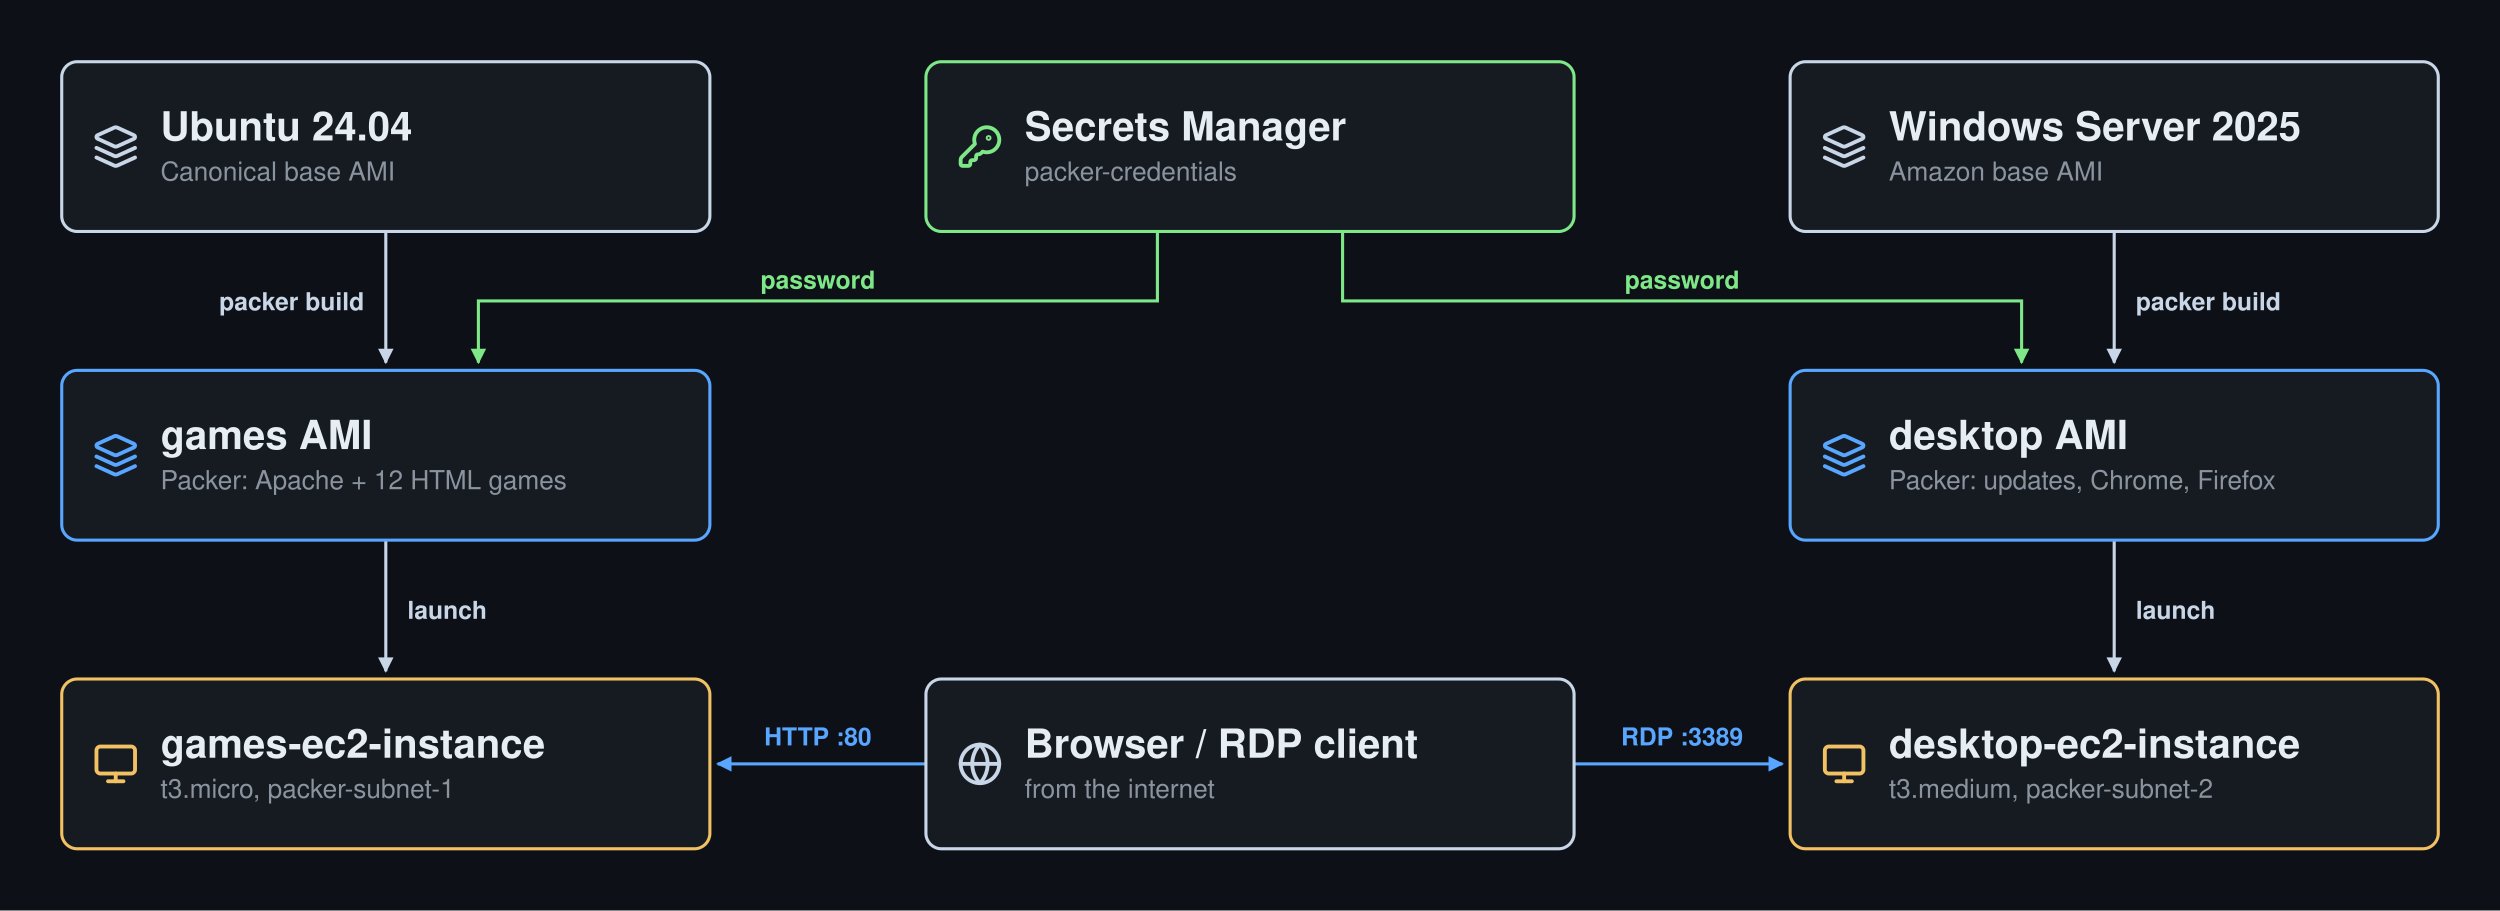
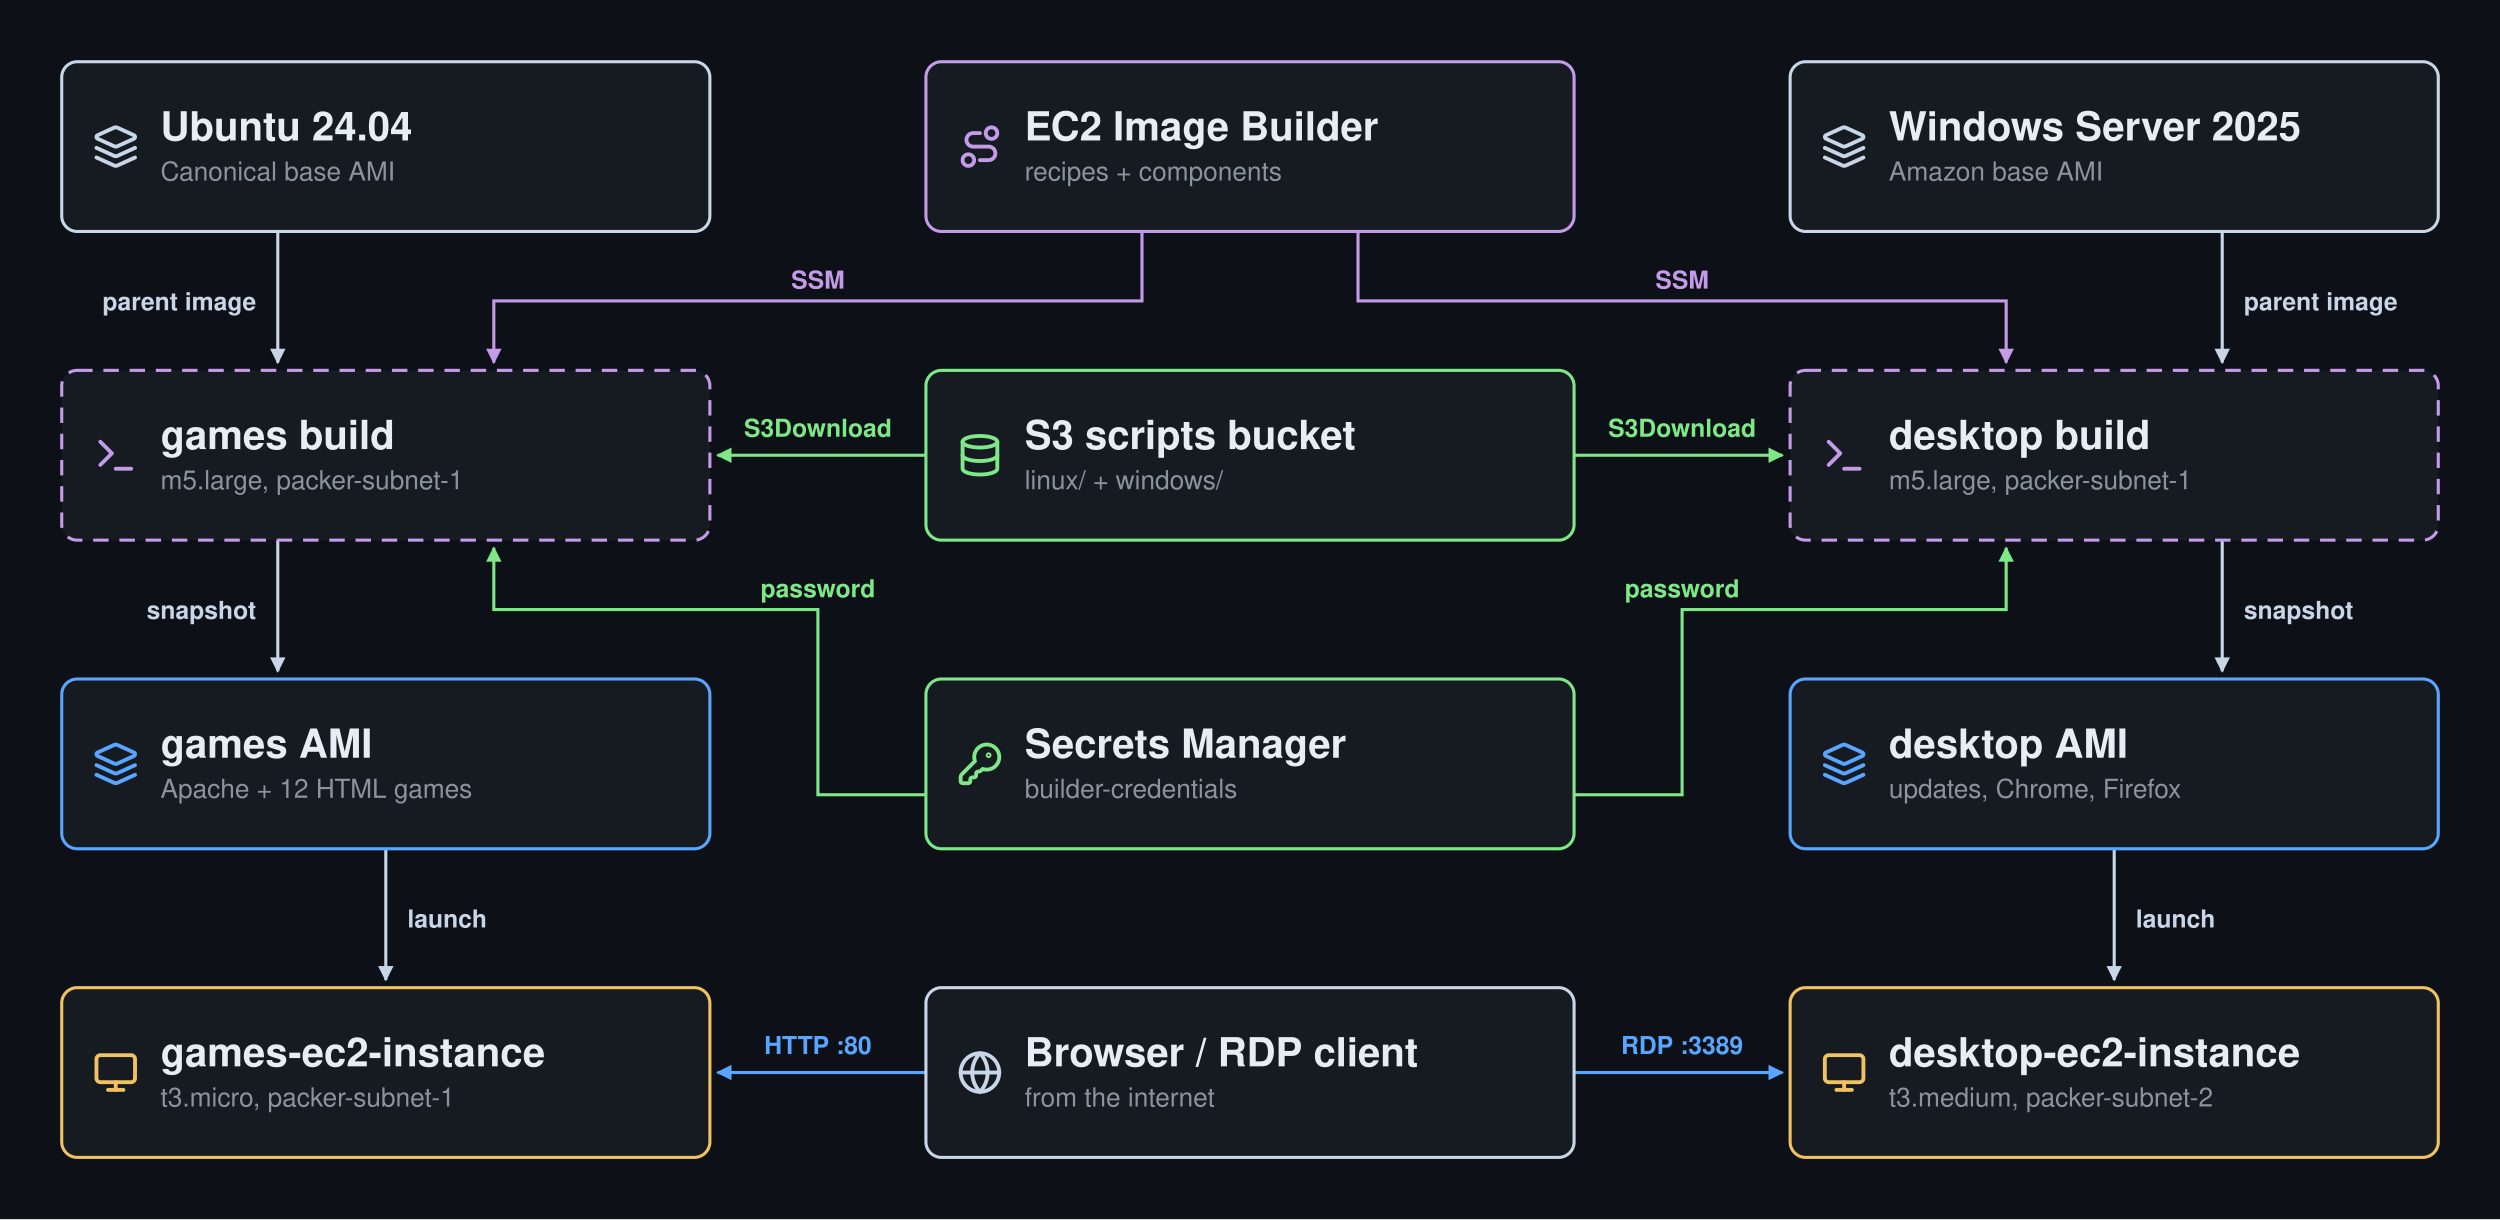
- <svg xmlns="http://www.w3.org/2000/svg" width="1620" height="590" viewBox="0 0 1620 590" role="img" aria-label="Packer builds two AMIs inside a pre-built VPC: a games AMI from Canonical's Ubuntu 24.04 image, with Apache serving twelve HTML games, and a desktop AMI from Amazon's Windows Server 2025 image, with Windows updates, Chrome and Firefox, sysprepped with EC2Launch. Both builds read the packer account password from Secrets Manager. Terraform then launches a server from each AMI: a browser reaches the games server over HTTP, and an RDP client reaches the Windows desktop server.">
+ <svg xmlns="http://www.w3.org/2000/svg" width="1620" height="790" viewBox="0 0 1620 790" role="img" aria-label="EC2 Image Builder builds two AMIs inside a pre-built VPC, driving each build instance through SSM with no inbound ports. The games build starts from Canonical's Ubuntu 24.04 image and installs Apache with twelve HTML games; the desktop build starts from Amazon's Windows Server 2025 image and installs Windows updates, Chrome and Firefox. Both build instances download their scripts from an S3 bucket and read the builder account password from Secrets Manager themselves. Terraform then launches a server from each AMI: a browser reaches the games server over HTTP, and an RDP client reaches the Windows desktop server.">
  <defs>
-     <marker id="a_e_gbuild" viewBox="0 0 10 10" refX="9" refY="5" markerWidth="5" markerHeight="5" orient="auto-start-reverse">
+     <marker id="a_e_gparent" viewBox="0 0 10 10" refX="9" refY="5" markerWidth="5" markerHeight="5" orient="auto-start-reverse">
      <path d="M0,0 L10,5 L0,10 z" fill="#c8d6e8" />
    </marker>
-     <marker id="a_e_dbuild" viewBox="0 0 10 10" refX="9" refY="5" markerWidth="5" markerHeight="5" orient="auto-start-reverse">
+     <marker id="a_e_dparent" viewBox="0 0 10 10" refX="9" refY="5" markerWidth="5" markerHeight="5" orient="auto-start-reverse">
      <path d="M0,0 L10,5 L0,10 z" fill="#c8d6e8" />
+     </marker>
+     <marker id="a_e_gssm" viewBox="0 0 10 10" refX="9" refY="5" markerWidth="5" markerHeight="5" orient="auto-start-reverse">
+       <path d="M0,0 L10,5 L0,10 z" fill="#c39be8" />
+     </marker>
+     <marker id="a_e_dssm" viewBox="0 0 10 10" refX="9" refY="5" markerWidth="5" markerHeight="5" orient="auto-start-reverse">
+       <path d="M0,0 L10,5 L0,10 z" fill="#c39be8" />
+     </marker>
+     <marker id="a_e_gs3" viewBox="0 0 10 10" refX="9" refY="5" markerWidth="5" markerHeight="5" orient="auto-start-reverse">
+       <path d="M0,0 L10,5 L0,10 z" fill="#7ee787" />
+     </marker>
+     <marker id="a_e_ds3" viewBox="0 0 10 10" refX="9" refY="5" markerWidth="5" markerHeight="5" orient="auto-start-reverse">
+       <path d="M0,0 L10,5 L0,10 z" fill="#7ee787" />
    </marker>
    <marker id="a_e_gpw" viewBox="0 0 10 10" refX="9" refY="5" markerWidth="5" markerHeight="5" orient="auto-start-reverse">
      <path d="M0,0 L10,5 L0,10 z" fill="#7ee787" />
    </marker>
    <marker id="a_e_dpw" viewBox="0 0 10 10" refX="9" refY="5" markerWidth="5" markerHeight="5" orient="auto-start-reverse">
      <path d="M0,0 L10,5 L0,10 z" fill="#7ee787" />
+     </marker>
+     <marker id="a_e_gami" viewBox="0 0 10 10" refX="9" refY="5" markerWidth="5" markerHeight="5" orient="auto-start-reverse">
+       <path d="M0,0 L10,5 L0,10 z" fill="#c8d6e8" />
+     </marker>
+     <marker id="a_e_dami" viewBox="0 0 10 10" refX="9" refY="5" markerWidth="5" markerHeight="5" orient="auto-start-reverse">
+       <path d="M0,0 L10,5 L0,10 z" fill="#c8d6e8" />
    </marker>
    <marker id="a_e_glaunch" viewBox="0 0 10 10" refX="9" refY="5" markerWidth="5" markerHeight="5" orient="auto-start-reverse">
      <path d="M0,0 L10,5 L0,10 z" fill="#c8d6e8" />
    </marker>
    <marker id="a_e_dlaunch" viewBox="0 0 10 10" refX="9" refY="5" markerWidth="5" markerHeight="5" orient="auto-start-reverse">
      <path d="M0,0 L10,5 L0,10 z" fill="#c8d6e8" />
    </marker>
    <marker id="a_e_http" viewBox="0 0 10 10" refX="9" refY="5" markerWidth="5" markerHeight="5" orient="auto-start-reverse">
      <path d="M0,0 L10,5 L0,10 z" fill="#58a6ff" />
    </marker>
    <marker id="a_e_rdp" viewBox="0 0 10 10" refX="9" refY="5" markerWidth="5" markerHeight="5" orient="auto-start-reverse">
      <path d="M0,0 L10,5 L0,10 z" fill="#58a6ff" />
    </marker>
  </defs>
-   <rect width="1620" height="590" fill="#0d1117" />
-   <path d="M250.0,150 V235" fill="none" stroke="#c8d6e8" stroke-width="2" marker-end="url(#a_e_gbuild)" />
-   <text x="236.0" y="201.0" text-anchor="end" font-family="-apple-system, BlinkMacSystemFont, Segoe UI, Helvetica, Arial, sans-serif" font-size="16" font-weight="600" fill="#c8d6e8" stroke="#0d1117" stroke-width="6" paint-order="stroke">packer build</text>
-   <path d="M1370.0,150 V235" fill="none" stroke="#c8d6e8" stroke-width="2" marker-end="url(#a_e_dbuild)" />
-   <text x="1384.0" y="201.0" text-anchor="start" font-family="-apple-system, BlinkMacSystemFont, Segoe UI, Helvetica, Arial, sans-serif" font-size="16" font-weight="600" fill="#c8d6e8" stroke="#0d1117" stroke-width="6" paint-order="stroke">packer build</text>
-   <path d="M750.0,150 V195.0 H310.0 V235" fill="none" stroke="#7ee787" stroke-width="2" marker-end="url(#a_e_gpw)" />
-   <text x="530.0" y="187.0" text-anchor="middle" font-family="-apple-system, BlinkMacSystemFont, Segoe UI, Helvetica, Arial, sans-serif" font-size="16" font-weight="600" fill="#7ee787" stroke="#0d1117" stroke-width="6" paint-order="stroke">password</text>
-   <path d="M870.0,150 V195.0 H1310.0 V235" fill="none" stroke="#7ee787" stroke-width="2" marker-end="url(#a_e_dpw)" />
-   <text x="1090.0" y="187.0" text-anchor="middle" font-family="-apple-system, BlinkMacSystemFont, Segoe UI, Helvetica, Arial, sans-serif" font-size="16" font-weight="600" fill="#7ee787" stroke="#0d1117" stroke-width="6" paint-order="stroke">password</text>
-   <path d="M250.0,350 V435" fill="none" stroke="#c8d6e8" stroke-width="2" marker-end="url(#a_e_glaunch)" />
-   <text x="264.0" y="401.0" text-anchor="start" font-family="-apple-system, BlinkMacSystemFont, Segoe UI, Helvetica, Arial, sans-serif" font-size="16" font-weight="600" fill="#c8d6e8" stroke="#0d1117" stroke-width="6" paint-order="stroke">launch</text>
-   <path d="M1370.0,350 V435" fill="none" stroke="#c8d6e8" stroke-width="2" marker-end="url(#a_e_dlaunch)" />
-   <text x="1384.0" y="401.0" text-anchor="start" font-family="-apple-system, BlinkMacSystemFont, Segoe UI, Helvetica, Arial, sans-serif" font-size="16" font-weight="600" fill="#c8d6e8" stroke="#0d1117" stroke-width="6" paint-order="stroke">launch</text>
-   <path d="M600,495.0 H465" fill="none" stroke="#58a6ff" stroke-width="2" marker-end="url(#a_e_http)" />
-   <text x="530.0" y="483.0" text-anchor="middle" font-family="-apple-system, BlinkMacSystemFont, Segoe UI, Helvetica, Arial, sans-serif" font-size="16" font-weight="600" fill="#58a6ff" stroke="#0d1117" stroke-width="6" paint-order="stroke">HTTP :80</text>
-   <path d="M1020,495.0 H1155" fill="none" stroke="#58a6ff" stroke-width="2" marker-end="url(#a_e_rdp)" />
-   <text x="1090.0" y="483.0" text-anchor="middle" font-family="-apple-system, BlinkMacSystemFont, Segoe UI, Helvetica, Arial, sans-serif" font-size="16" font-weight="600" fill="#58a6ff" stroke="#0d1117" stroke-width="6" paint-order="stroke">RDP :3389</text>
+   <rect width="1620" height="790" fill="#0d1117" />
+   <path d="M180.0,150 V235" fill="none" stroke="#c8d6e8" stroke-width="2" marker-end="url(#a_e_gparent)" />
+   <text x="166.0" y="201.0" text-anchor="end" font-family="-apple-system, BlinkMacSystemFont, Segoe UI, Helvetica, Arial, sans-serif" font-size="16" font-weight="600" fill="#c8d6e8" stroke="#0d1117" stroke-width="6" paint-order="stroke">parent image</text>
+   <path d="M1440.0,150 V235" fill="none" stroke="#c8d6e8" stroke-width="2" marker-end="url(#a_e_dparent)" />
+   <text x="1454.0" y="201.0" text-anchor="start" font-family="-apple-system, BlinkMacSystemFont, Segoe UI, Helvetica, Arial, sans-serif" font-size="16" font-weight="600" fill="#c8d6e8" stroke="#0d1117" stroke-width="6" paint-order="stroke">parent image</text>
+   <path d="M740.0,150 V195.0 H320.0 V235" fill="none" stroke="#c39be8" stroke-width="2" marker-end="url(#a_e_gssm)" />
+   <text x="530.0" y="187.0" text-anchor="middle" font-family="-apple-system, BlinkMacSystemFont, Segoe UI, Helvetica, Arial, sans-serif" font-size="16" font-weight="600" fill="#c39be8" stroke="#0d1117" stroke-width="6" paint-order="stroke">SSM</text>
+   <path d="M880.0,150 V195.0 H1300.0 V235" fill="none" stroke="#c39be8" stroke-width="2" marker-end="url(#a_e_dssm)" />
+   <text x="1090.0" y="187.0" text-anchor="middle" font-family="-apple-system, BlinkMacSystemFont, Segoe UI, Helvetica, Arial, sans-serif" font-size="16" font-weight="600" fill="#c39be8" stroke="#0d1117" stroke-width="6" paint-order="stroke">SSM</text>
+   <path d="M600,295.0 H465" fill="none" stroke="#7ee787" stroke-width="2" marker-end="url(#a_e_gs3)" />
+   <text x="530.0" y="283.0" text-anchor="middle" font-family="-apple-system, BlinkMacSystemFont, Segoe UI, Helvetica, Arial, sans-serif" font-size="16" font-weight="600" fill="#7ee787" stroke="#0d1117" stroke-width="6" paint-order="stroke">S3Download</text>
+   <path d="M1020,295.0 H1155" fill="none" stroke="#7ee787" stroke-width="2" marker-end="url(#a_e_ds3)" />
+   <text x="1090.0" y="283.0" text-anchor="middle" font-family="-apple-system, BlinkMacSystemFont, Segoe UI, Helvetica, Arial, sans-serif" font-size="16" font-weight="600" fill="#7ee787" stroke="#0d1117" stroke-width="6" paint-order="stroke">S3Download</text>
+   <path d="M600,515.0 H530.0 V395.0 H320.0 V355" fill="none" stroke="#7ee787" stroke-width="2" marker-end="url(#a_e_gpw)" />
+   <text x="530.0" y="387.0" text-anchor="middle" font-family="-apple-system, BlinkMacSystemFont, Segoe UI, Helvetica, Arial, sans-serif" font-size="16" font-weight="600" fill="#7ee787" stroke="#0d1117" stroke-width="6" paint-order="stroke">password</text>
+   <path d="M1020,515.0 H1090.0 V395.0 H1300.0 V355" fill="none" stroke="#7ee787" stroke-width="2" marker-end="url(#a_e_dpw)" />
+   <text x="1090.0" y="387.0" text-anchor="middle" font-family="-apple-system, BlinkMacSystemFont, Segoe UI, Helvetica, Arial, sans-serif" font-size="16" font-weight="600" fill="#7ee787" stroke="#0d1117" stroke-width="6" paint-order="stroke">password</text>
+   <path d="M180.0,350 V435" fill="none" stroke="#c8d6e8" stroke-width="2" marker-end="url(#a_e_gami)" />
+   <text x="166.0" y="401.0" text-anchor="end" font-family="-apple-system, BlinkMacSystemFont, Segoe UI, Helvetica, Arial, sans-serif" font-size="16" font-weight="600" fill="#c8d6e8" stroke="#0d1117" stroke-width="6" paint-order="stroke">snapshot</text>
+   <path d="M1440.0,350 V435" fill="none" stroke="#c8d6e8" stroke-width="2" marker-end="url(#a_e_dami)" />
+   <text x="1454.0" y="401.0" text-anchor="start" font-family="-apple-system, BlinkMacSystemFont, Segoe UI, Helvetica, Arial, sans-serif" font-size="16" font-weight="600" fill="#c8d6e8" stroke="#0d1117" stroke-width="6" paint-order="stroke">snapshot</text>
+   <path d="M250.0,550 V635" fill="none" stroke="#c8d6e8" stroke-width="2" marker-end="url(#a_e_glaunch)" />
+   <text x="264.0" y="601.0" text-anchor="start" font-family="-apple-system, BlinkMacSystemFont, Segoe UI, Helvetica, Arial, sans-serif" font-size="16" font-weight="600" fill="#c8d6e8" stroke="#0d1117" stroke-width="6" paint-order="stroke">launch</text>
+   <path d="M1370.0,550 V635" fill="none" stroke="#c8d6e8" stroke-width="2" marker-end="url(#a_e_dlaunch)" />
+   <text x="1384.0" y="601.0" text-anchor="start" font-family="-apple-system, BlinkMacSystemFont, Segoe UI, Helvetica, Arial, sans-serif" font-size="16" font-weight="600" fill="#c8d6e8" stroke="#0d1117" stroke-width="6" paint-order="stroke">launch</text>
+   <path d="M600,695.0 H465" fill="none" stroke="#58a6ff" stroke-width="2" marker-end="url(#a_e_http)" />
+   <text x="530.0" y="683.0" text-anchor="middle" font-family="-apple-system, BlinkMacSystemFont, Segoe UI, Helvetica, Arial, sans-serif" font-size="16" font-weight="600" fill="#58a6ff" stroke="#0d1117" stroke-width="6" paint-order="stroke">HTTP :80</text>
+   <path d="M1020,695.0 H1155" fill="none" stroke="#58a6ff" stroke-width="2" marker-end="url(#a_e_rdp)" />
+   <text x="1090.0" y="683.0" text-anchor="middle" font-family="-apple-system, BlinkMacSystemFont, Segoe UI, Helvetica, Arial, sans-serif" font-size="16" font-weight="600" fill="#58a6ff" stroke="#0d1117" stroke-width="6" paint-order="stroke">RDP :3389</text>
  <rect x="40" y="40" width="420" height="110" rx="10" ry="10" fill="#161b22" stroke="#c8d6e8" stroke-width="2" />
  <g transform="translate(60,80.0) scale(1.25)" fill="none" stroke="#c8d6e8" stroke-width="2" stroke-linecap="round" stroke-linejoin="round">
    <path d="m12.83 2.18a2 2 0 0 0-1.66 0L2.6 6.08a1 1 0 0 0 0 1.83l8.58 3.91a2 2 0 0 0 1.66 0l8.58-3.9a1 1 0 0 0 0-1.83Z" />
    <path d="m22 17.65-9.17 4.16a2 2 0 0 1-1.66 0L2 17.65" />
    <path d="m22 12.65-9.17 4.16a2 2 0 0 1-1.66 0L2 12.65" />
  </g>
  <text x="104.0" y="91.0" font-family="-apple-system, BlinkMacSystemFont, Segoe UI, Helvetica, Arial, sans-serif" font-size="26" font-weight="600" fill="#e6edf3">Ubuntu 24.04</text>
  <text x="104.0" y="117.0" font-family="-apple-system, BlinkMacSystemFont, Segoe UI, Helvetica, Arial, sans-serif" font-size="17" fill="#8b949e">Canonical base AMI</text>
-   <rect x="600" y="40" width="420" height="110" rx="10" ry="10" fill="#161b22" stroke="#7ee787" stroke-width="2" />
-   <g transform="translate(620,80.0) scale(1.25)" fill="none" stroke="#7ee787" stroke-width="2" stroke-linecap="round" stroke-linejoin="round">
-     <path d="M2.586 17.414A2 2 0 0 0 2 18.828V21a1 1 0 0 0 1 1h3a1 1 0 0 0 1-1v-1a1 1 0 0 1 1-1h1a1 1 0 0 0 1-1v-1a1 1 0 0 1 1-1h.172a2 2 0 0 0 1.414-.586l.814-.814a6.5 6.5 0 1 0-4-4z" />
-     <circle cx="16.5" cy="7.5" r=".5" />
+   <rect x="600" y="40" width="420" height="110" rx="10" ry="10" fill="#161b22" stroke="#c39be8" stroke-width="2" />
+   <g transform="translate(620,80.0) scale(1.25)" fill="none" stroke="#c39be8" stroke-width="2" stroke-linecap="round" stroke-linejoin="round">
+     <circle cx="6" cy="19" r="3" />
+     <circle cx="18" cy="5" r="3" />
+     <path d="M12 19h4.5a3.5 3.5 0 0 0 0-7h-8a3.5 3.5 0 0 1 0-7H12" />
  </g>
-   <text x="664.0" y="91.0" font-family="-apple-system, BlinkMacSystemFont, Segoe UI, Helvetica, Arial, sans-serif" font-size="26" font-weight="600" fill="#e6edf3">Secrets Manager</text>
-   <text x="664.0" y="117.0" font-family="-apple-system, BlinkMacSystemFont, Segoe UI, Helvetica, Arial, sans-serif" font-size="17" fill="#8b949e">packer-credentials</text>
+   <text x="664.0" y="91.0" font-family="-apple-system, BlinkMacSystemFont, Segoe UI, Helvetica, Arial, sans-serif" font-size="26" font-weight="600" fill="#e6edf3">EC2 Image Builder</text>
+   <text x="664.0" y="117.0" font-family="-apple-system, BlinkMacSystemFont, Segoe UI, Helvetica, Arial, sans-serif" font-size="17" fill="#8b949e">recipes + components</text>
  <rect x="1160" y="40" width="420" height="110" rx="10" ry="10" fill="#161b22" stroke="#c8d6e8" stroke-width="2" />
  <g transform="translate(1180,80.0) scale(1.25)" fill="none" stroke="#c8d6e8" stroke-width="2" stroke-linecap="round" stroke-linejoin="round">
    <path d="m12.83 2.18a2 2 0 0 0-1.66 0L2.6 6.08a1 1 0 0 0 0 1.83l8.58 3.91a2 2 0 0 0 1.66 0l8.58-3.9a1 1 0 0 0 0-1.83Z" />
    <path d="m22 17.65-9.17 4.16a2 2 0 0 1-1.66 0L2 17.65" />
    <path d="m22 12.65-9.17 4.16a2 2 0 0 1-1.66 0L2 12.65" />
  </g>
  <text x="1224.0" y="91.0" font-family="-apple-system, BlinkMacSystemFont, Segoe UI, Helvetica, Arial, sans-serif" font-size="26" font-weight="600" fill="#e6edf3">Windows Server 2025</text>
  <text x="1224.0" y="117.0" font-family="-apple-system, BlinkMacSystemFont, Segoe UI, Helvetica, Arial, sans-serif" font-size="17" fill="#8b949e">Amazon base AMI</text>
-   <rect x="40" y="240" width="420" height="110" rx="10" ry="10" fill="#161b22" stroke="#58a6ff" stroke-width="2" />
-   <g transform="translate(60,280.0) scale(1.25)" fill="none" stroke="#58a6ff" stroke-width="2" stroke-linecap="round" stroke-linejoin="round">
+   <rect x="40" y="240" width="420" height="110" rx="10" ry="10" fill="#161b22" stroke="#c39be8" stroke-width="2" stroke-dasharray="10 7" />
+   <g transform="translate(60,280.0) scale(1.25)" fill="none" stroke="#c39be8" stroke-width="2" stroke-linecap="round" stroke-linejoin="round">
+     <polyline points="4 17 10 11 4 5" />
+     <line x1="12" x2="20" y1="19" y2="19" />
+   </g>
+   <text x="104.0" y="291.0" font-family="-apple-system, BlinkMacSystemFont, Segoe UI, Helvetica, Arial, sans-serif" font-size="26" font-weight="600" fill="#e6edf3">games build</text>
+   <text x="104.0" y="317.0" font-family="-apple-system, BlinkMacSystemFont, Segoe UI, Helvetica, Arial, sans-serif" font-size="17" fill="#8b949e">m5.large, packer-subnet-1</text>
+   <rect x="600" y="240" width="420" height="110" rx="10" ry="10" fill="#161b22" stroke="#7ee787" stroke-width="2" />
+   <g transform="translate(620,280.0) scale(1.25)" fill="none" stroke="#7ee787" stroke-width="2" stroke-linecap="round" stroke-linejoin="round">
+     <ellipse cx="12" cy="5" rx="9" ry="3" />
+     <path d="M3 5V19A9 3 0 0 0 21 19V5" />
+     <path d="M3 12A9 3 0 0 0 21 12" />
+   </g>
+   <text x="664.0" y="291.0" font-family="-apple-system, BlinkMacSystemFont, Segoe UI, Helvetica, Arial, sans-serif" font-size="26" font-weight="600" fill="#e6edf3">S3 scripts bucket</text>
+   <text x="664.0" y="317.0" font-family="-apple-system, BlinkMacSystemFont, Segoe UI, Helvetica, Arial, sans-serif" font-size="17" fill="#8b949e">linux/ + windows/</text>
+   <rect x="1160" y="240" width="420" height="110" rx="10" ry="10" fill="#161b22" stroke="#c39be8" stroke-width="2" stroke-dasharray="10 7" />
+   <g transform="translate(1180,280.0) scale(1.25)" fill="none" stroke="#c39be8" stroke-width="2" stroke-linecap="round" stroke-linejoin="round">
+     <polyline points="4 17 10 11 4 5" />
+     <line x1="12" x2="20" y1="19" y2="19" />
+   </g>
+   <text x="1224.0" y="291.0" font-family="-apple-system, BlinkMacSystemFont, Segoe UI, Helvetica, Arial, sans-serif" font-size="26" font-weight="600" fill="#e6edf3">desktop build</text>
+   <text x="1224.0" y="317.0" font-family="-apple-system, BlinkMacSystemFont, Segoe UI, Helvetica, Arial, sans-serif" font-size="17" fill="#8b949e">m5.large, packer-subnet-1</text>
+   <rect x="40" y="440" width="420" height="110" rx="10" ry="10" fill="#161b22" stroke="#58a6ff" stroke-width="2" />
+   <g transform="translate(60,480.0) scale(1.25)" fill="none" stroke="#58a6ff" stroke-width="2" stroke-linecap="round" stroke-linejoin="round">
    <path d="m12.83 2.18a2 2 0 0 0-1.66 0L2.6 6.08a1 1 0 0 0 0 1.83l8.58 3.91a2 2 0 0 0 1.66 0l8.58-3.9a1 1 0 0 0 0-1.83Z" />
    <path d="m22 17.65-9.17 4.16a2 2 0 0 1-1.66 0L2 17.65" />
    <path d="m22 12.65-9.17 4.16a2 2 0 0 1-1.66 0L2 12.65" />
  </g>
-   <text x="104.0" y="291.0" font-family="-apple-system, BlinkMacSystemFont, Segoe UI, Helvetica, Arial, sans-serif" font-size="26" font-weight="600" fill="#e6edf3">games AMI</text>
-   <text x="104.0" y="317.0" font-family="-apple-system, BlinkMacSystemFont, Segoe UI, Helvetica, Arial, sans-serif" font-size="17" fill="#8b949e">Packer: Apache + 12 HTML games</text>
-   <rect x="1160" y="240" width="420" height="110" rx="10" ry="10" fill="#161b22" stroke="#58a6ff" stroke-width="2" />
-   <g transform="translate(1180,280.0) scale(1.25)" fill="none" stroke="#58a6ff" stroke-width="2" stroke-linecap="round" stroke-linejoin="round">
+   <text x="104.0" y="491.0" font-family="-apple-system, BlinkMacSystemFont, Segoe UI, Helvetica, Arial, sans-serif" font-size="26" font-weight="600" fill="#e6edf3">games AMI</text>
+   <text x="104.0" y="517.0" font-family="-apple-system, BlinkMacSystemFont, Segoe UI, Helvetica, Arial, sans-serif" font-size="17" fill="#8b949e">Apache + 12 HTML games</text>
+   <rect x="600" y="440" width="420" height="110" rx="10" ry="10" fill="#161b22" stroke="#7ee787" stroke-width="2" />
+   <g transform="translate(620,480.0) scale(1.25)" fill="none" stroke="#7ee787" stroke-width="2" stroke-linecap="round" stroke-linejoin="round">
+     <path d="M2.586 17.414A2 2 0 0 0 2 18.828V21a1 1 0 0 0 1 1h3a1 1 0 0 0 1-1v-1a1 1 0 0 1 1-1h1a1 1 0 0 0 1-1v-1a1 1 0 0 1 1-1h.172a2 2 0 0 0 1.414-.586l.814-.814a6.5 6.5 0 1 0-4-4z" />
+     <circle cx="16.5" cy="7.5" r=".5" />
+   </g>
+   <text x="664.0" y="491.0" font-family="-apple-system, BlinkMacSystemFont, Segoe UI, Helvetica, Arial, sans-serif" font-size="26" font-weight="600" fill="#e6edf3">Secrets Manager</text>
+   <text x="664.0" y="517.0" font-family="-apple-system, BlinkMacSystemFont, Segoe UI, Helvetica, Arial, sans-serif" font-size="17" fill="#8b949e">builder-credentials</text>
+   <rect x="1160" y="440" width="420" height="110" rx="10" ry="10" fill="#161b22" stroke="#58a6ff" stroke-width="2" />
+   <g transform="translate(1180,480.0) scale(1.25)" fill="none" stroke="#58a6ff" stroke-width="2" stroke-linecap="round" stroke-linejoin="round">
    <path d="m12.83 2.18a2 2 0 0 0-1.66 0L2.6 6.08a1 1 0 0 0 0 1.83l8.58 3.91a2 2 0 0 0 1.66 0l8.58-3.9a1 1 0 0 0 0-1.83Z" />
    <path d="m22 17.65-9.17 4.16a2 2 0 0 1-1.66 0L2 17.65" />
    <path d="m22 12.65-9.17 4.16a2 2 0 0 1-1.66 0L2 12.65" />
  </g>
-   <text x="1224.0" y="291.0" font-family="-apple-system, BlinkMacSystemFont, Segoe UI, Helvetica, Arial, sans-serif" font-size="26" font-weight="600" fill="#e6edf3">desktop AMI</text>
-   <text x="1224.0" y="317.0" font-family="-apple-system, BlinkMacSystemFont, Segoe UI, Helvetica, Arial, sans-serif" font-size="17" fill="#8b949e">Packer: updates, Chrome, Firefox</text>
-   <rect x="40" y="440" width="420" height="110" rx="10" ry="10" fill="#161b22" stroke="#f2c163" stroke-width="2" />
-   <g transform="translate(60,480.0) scale(1.25)" fill="none" stroke="#f2c163" stroke-width="2" stroke-linecap="round" stroke-linejoin="round">
+   <text x="1224.0" y="491.0" font-family="-apple-system, BlinkMacSystemFont, Segoe UI, Helvetica, Arial, sans-serif" font-size="26" font-weight="600" fill="#e6edf3">desktop AMI</text>
+   <text x="1224.0" y="517.0" font-family="-apple-system, BlinkMacSystemFont, Segoe UI, Helvetica, Arial, sans-serif" font-size="17" fill="#8b949e">updates, Chrome, Firefox</text>
+   <rect x="40" y="640" width="420" height="110" rx="10" ry="10" fill="#161b22" stroke="#f2c163" stroke-width="2" />
+   <g transform="translate(60,680.0) scale(1.25)" fill="none" stroke="#f2c163" stroke-width="2" stroke-linecap="round" stroke-linejoin="round">
    <rect width="20" height="14" x="2" y="3" rx="2" />
    <line x1="8" x2="16" y1="21" y2="21" />
    <line x1="12" x2="12" y1="17" y2="21" />
  </g>
-   <text x="104.0" y="491.0" font-family="-apple-system, BlinkMacSystemFont, Segoe UI, Helvetica, Arial, sans-serif" font-size="26" font-weight="600" fill="#e6edf3">games-ec2-instance</text>
-   <text x="104.0" y="517.0" font-family="-apple-system, BlinkMacSystemFont, Segoe UI, Helvetica, Arial, sans-serif" font-size="17" fill="#8b949e">t3.micro, packer-subnet-1</text>
-   <rect x="600" y="440" width="420" height="110" rx="10" ry="10" fill="#161b22" stroke="#c8d6e8" stroke-width="2" />
-   <g transform="translate(620,480.0) scale(1.25)" fill="none" stroke="#c8d6e8" stroke-width="2" stroke-linecap="round" stroke-linejoin="round">
+   <text x="104.0" y="691.0" font-family="-apple-system, BlinkMacSystemFont, Segoe UI, Helvetica, Arial, sans-serif" font-size="26" font-weight="600" fill="#e6edf3">games-ec2-instance</text>
+   <text x="104.0" y="717.0" font-family="-apple-system, BlinkMacSystemFont, Segoe UI, Helvetica, Arial, sans-serif" font-size="17" fill="#8b949e">t3.micro, packer-subnet-1</text>
+   <rect x="600" y="640" width="420" height="110" rx="10" ry="10" fill="#161b22" stroke="#c8d6e8" stroke-width="2" />
+   <g transform="translate(620,680.0) scale(1.25)" fill="none" stroke="#c8d6e8" stroke-width="2" stroke-linecap="round" stroke-linejoin="round">
    <circle cx="12" cy="12" r="10" />
    <path d="M12 2a14.5 14.5 0 0 0 0 20 14.5 14.5 0 0 0 0-20" />
    <path d="M2 12h20" />
  </g>
-   <text x="664.0" y="491.0" font-family="-apple-system, BlinkMacSystemFont, Segoe UI, Helvetica, Arial, sans-serif" font-size="26" font-weight="600" fill="#e6edf3">Browser / RDP client</text>
-   <text x="664.0" y="517.0" font-family="-apple-system, BlinkMacSystemFont, Segoe UI, Helvetica, Arial, sans-serif" font-size="17" fill="#8b949e">from the internet</text>
-   <rect x="1160" y="440" width="420" height="110" rx="10" ry="10" fill="#161b22" stroke="#f2c163" stroke-width="2" />
-   <g transform="translate(1180,480.0) scale(1.25)" fill="none" stroke="#f2c163" stroke-width="2" stroke-linecap="round" stroke-linejoin="round">
+   <text x="664.0" y="691.0" font-family="-apple-system, BlinkMacSystemFont, Segoe UI, Helvetica, Arial, sans-serif" font-size="26" font-weight="600" fill="#e6edf3">Browser / RDP client</text>
+   <text x="664.0" y="717.0" font-family="-apple-system, BlinkMacSystemFont, Segoe UI, Helvetica, Arial, sans-serif" font-size="17" fill="#8b949e">from the internet</text>
+   <rect x="1160" y="640" width="420" height="110" rx="10" ry="10" fill="#161b22" stroke="#f2c163" stroke-width="2" />
+   <g transform="translate(1180,680.0) scale(1.25)" fill="none" stroke="#f2c163" stroke-width="2" stroke-linecap="round" stroke-linejoin="round">
    <rect width="20" height="14" x="2" y="3" rx="2" />
    <line x1="8" x2="16" y1="21" y2="21" />
    <line x1="12" x2="12" y1="17" y2="21" />
  </g>
-   <text x="1224.0" y="491.0" font-family="-apple-system, BlinkMacSystemFont, Segoe UI, Helvetica, Arial, sans-serif" font-size="26" font-weight="600" fill="#e6edf3">desktop-ec2-instance</text>
-   <text x="1224.0" y="517.0" font-family="-apple-system, BlinkMacSystemFont, Segoe UI, Helvetica, Arial, sans-serif" font-size="17" fill="#8b949e">t3.medium, packer-subnet-2</text>
+   <text x="1224.0" y="691.0" font-family="-apple-system, BlinkMacSystemFont, Segoe UI, Helvetica, Arial, sans-serif" font-size="26" font-weight="600" fill="#e6edf3">desktop-ec2-instance</text>
+   <text x="1224.0" y="717.0" font-family="-apple-system, BlinkMacSystemFont, Segoe UI, Helvetica, Arial, sans-serif" font-size="17" fill="#8b949e">t3.medium, packer-subnet-2</text>
</svg>
